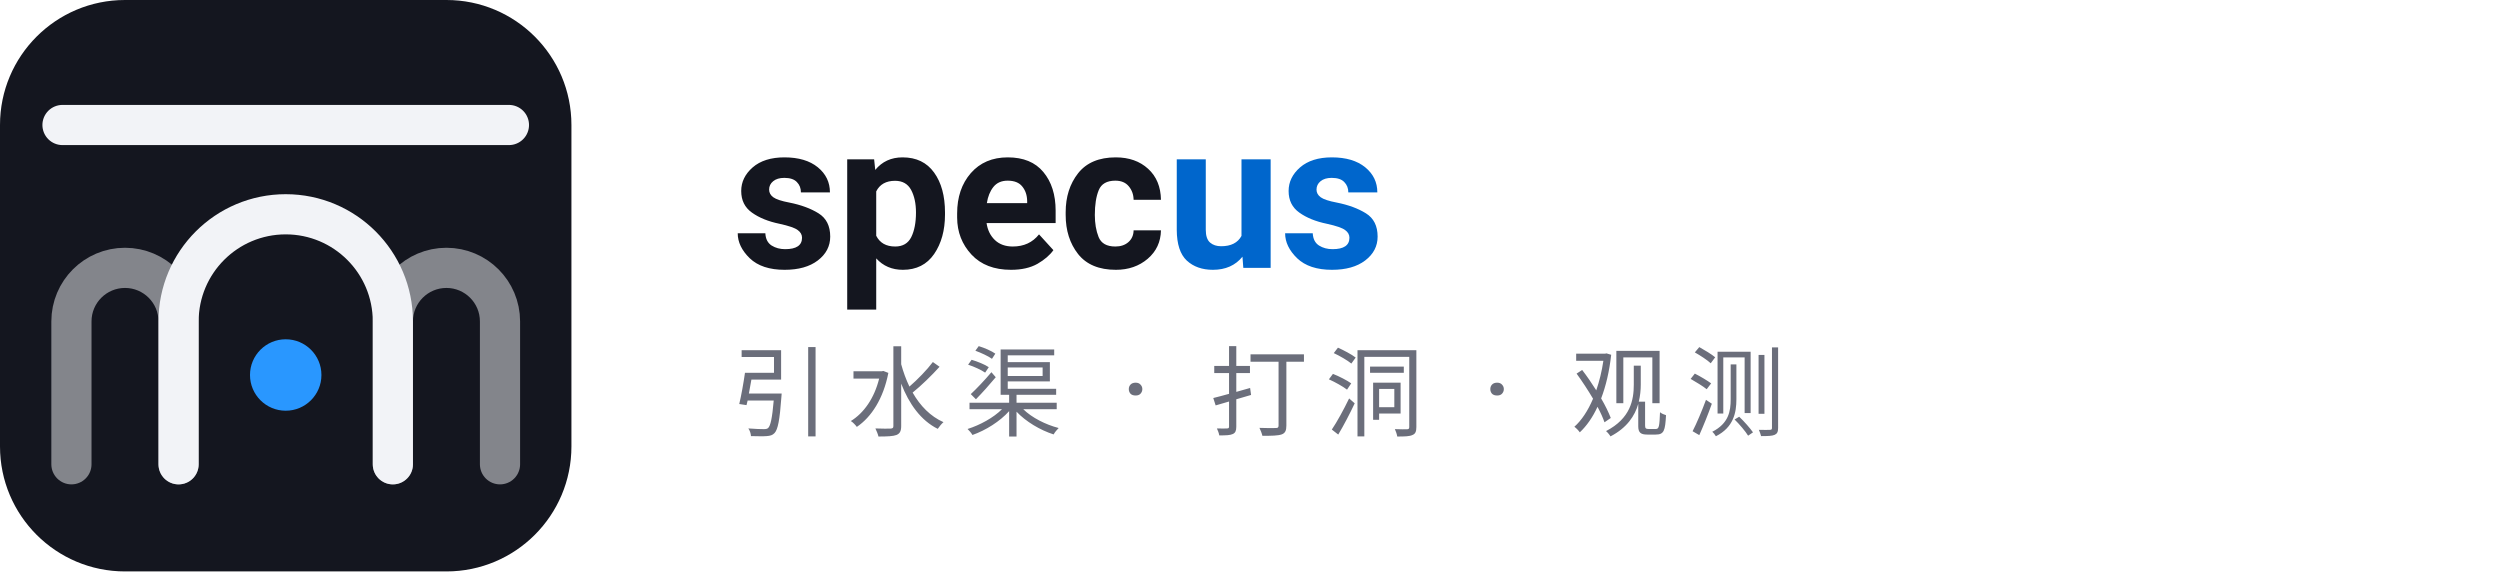
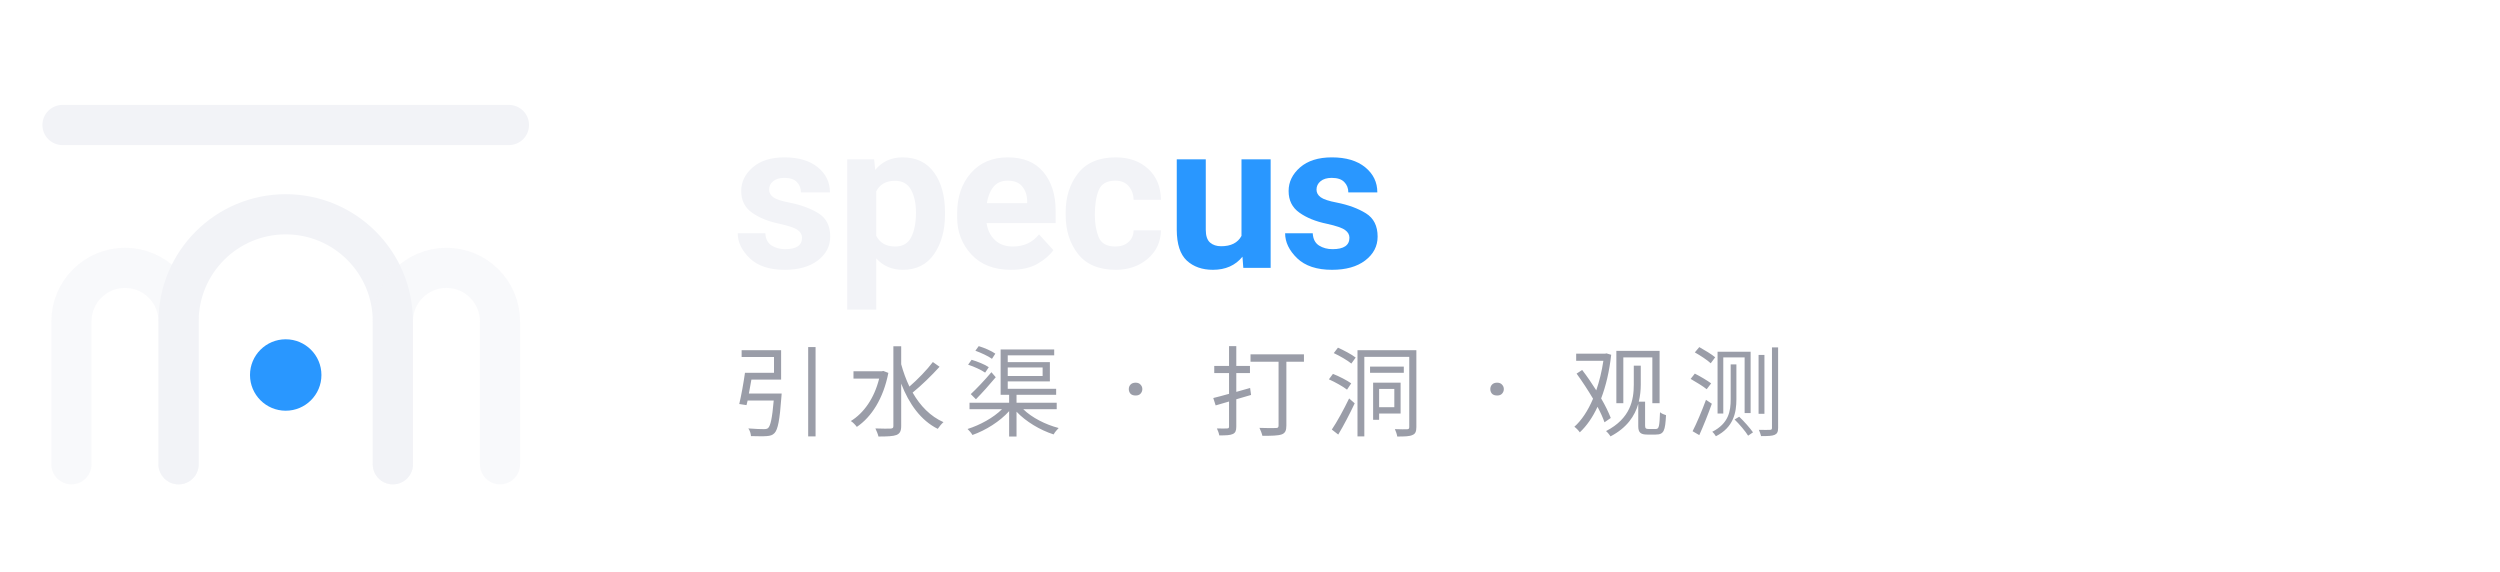
<svg xmlns="http://www.w3.org/2000/svg" viewBox="0 0 280 64" role="img" aria-label="specus 引水渠">
-   <rect width="64" height="64" rx="14" fill="#14161F" />
  <path d="M7 14 H57" fill="none" stroke="#F2F3F7" stroke-width="4.5" stroke-linecap="round" />
  <path d="M8 52 V36 A6 6 0 0 1 20 36 V52" fill="none" stroke="#F2F3F7" stroke-width="4.5" stroke-linecap="round" stroke-linejoin="round" opacity=".5" />
  <path d="M20 52 V36 A12 12 0 0 1 44 36 V52" fill="none" stroke="#F2F3F7" stroke-width="4.5" stroke-linecap="round" stroke-linejoin="round" />
  <path d="M44 52 V36 A6 6 0 0 1 56 36 V52" fill="none" stroke="#F2F3F7" stroke-width="4.5" stroke-linecap="round" stroke-linejoin="round" opacity=".5" />
  <circle cx="32" cy="42" r="4" fill="#2997FF" />
-   <text x="82" y="30" fill="#14161F" font-family="system-ui, -apple-system, 'Segoe UI', Roboto, Helvetica, Arial, sans-serif" font-size="23" font-weight="700" letter-spacing="-0.2">spec<tspan fill="#0066CC">us</tspan>
+   <text x="82" y="30" fill="#F2F3F7" font-family="system-ui, -apple-system, 'Segoe UI', Roboto, Helvetica, Arial, sans-serif" font-size="23" font-weight="700" letter-spacing="-0.2">spec<tspan fill="#2997FF">us</tspan>
  </text>
-   <text x="82" y="48" fill="#6B6E7B" font-family="system-ui, -apple-system, 'Segoe UI', Roboto, Helvetica, Arial, sans-serif" font-size="11" font-weight="500" letter-spacing="0.18em">引水渠 · 打洞 · 观测</text>
+   <text x="82" y="48" fill="#9A9DA8" font-family="system-ui, -apple-system, 'Segoe UI', Roboto, Helvetica, Arial, sans-serif" font-size="11" font-weight="500" letter-spacing="0.18em">引水渠 · 打洞 · 观测</text>
</svg>
